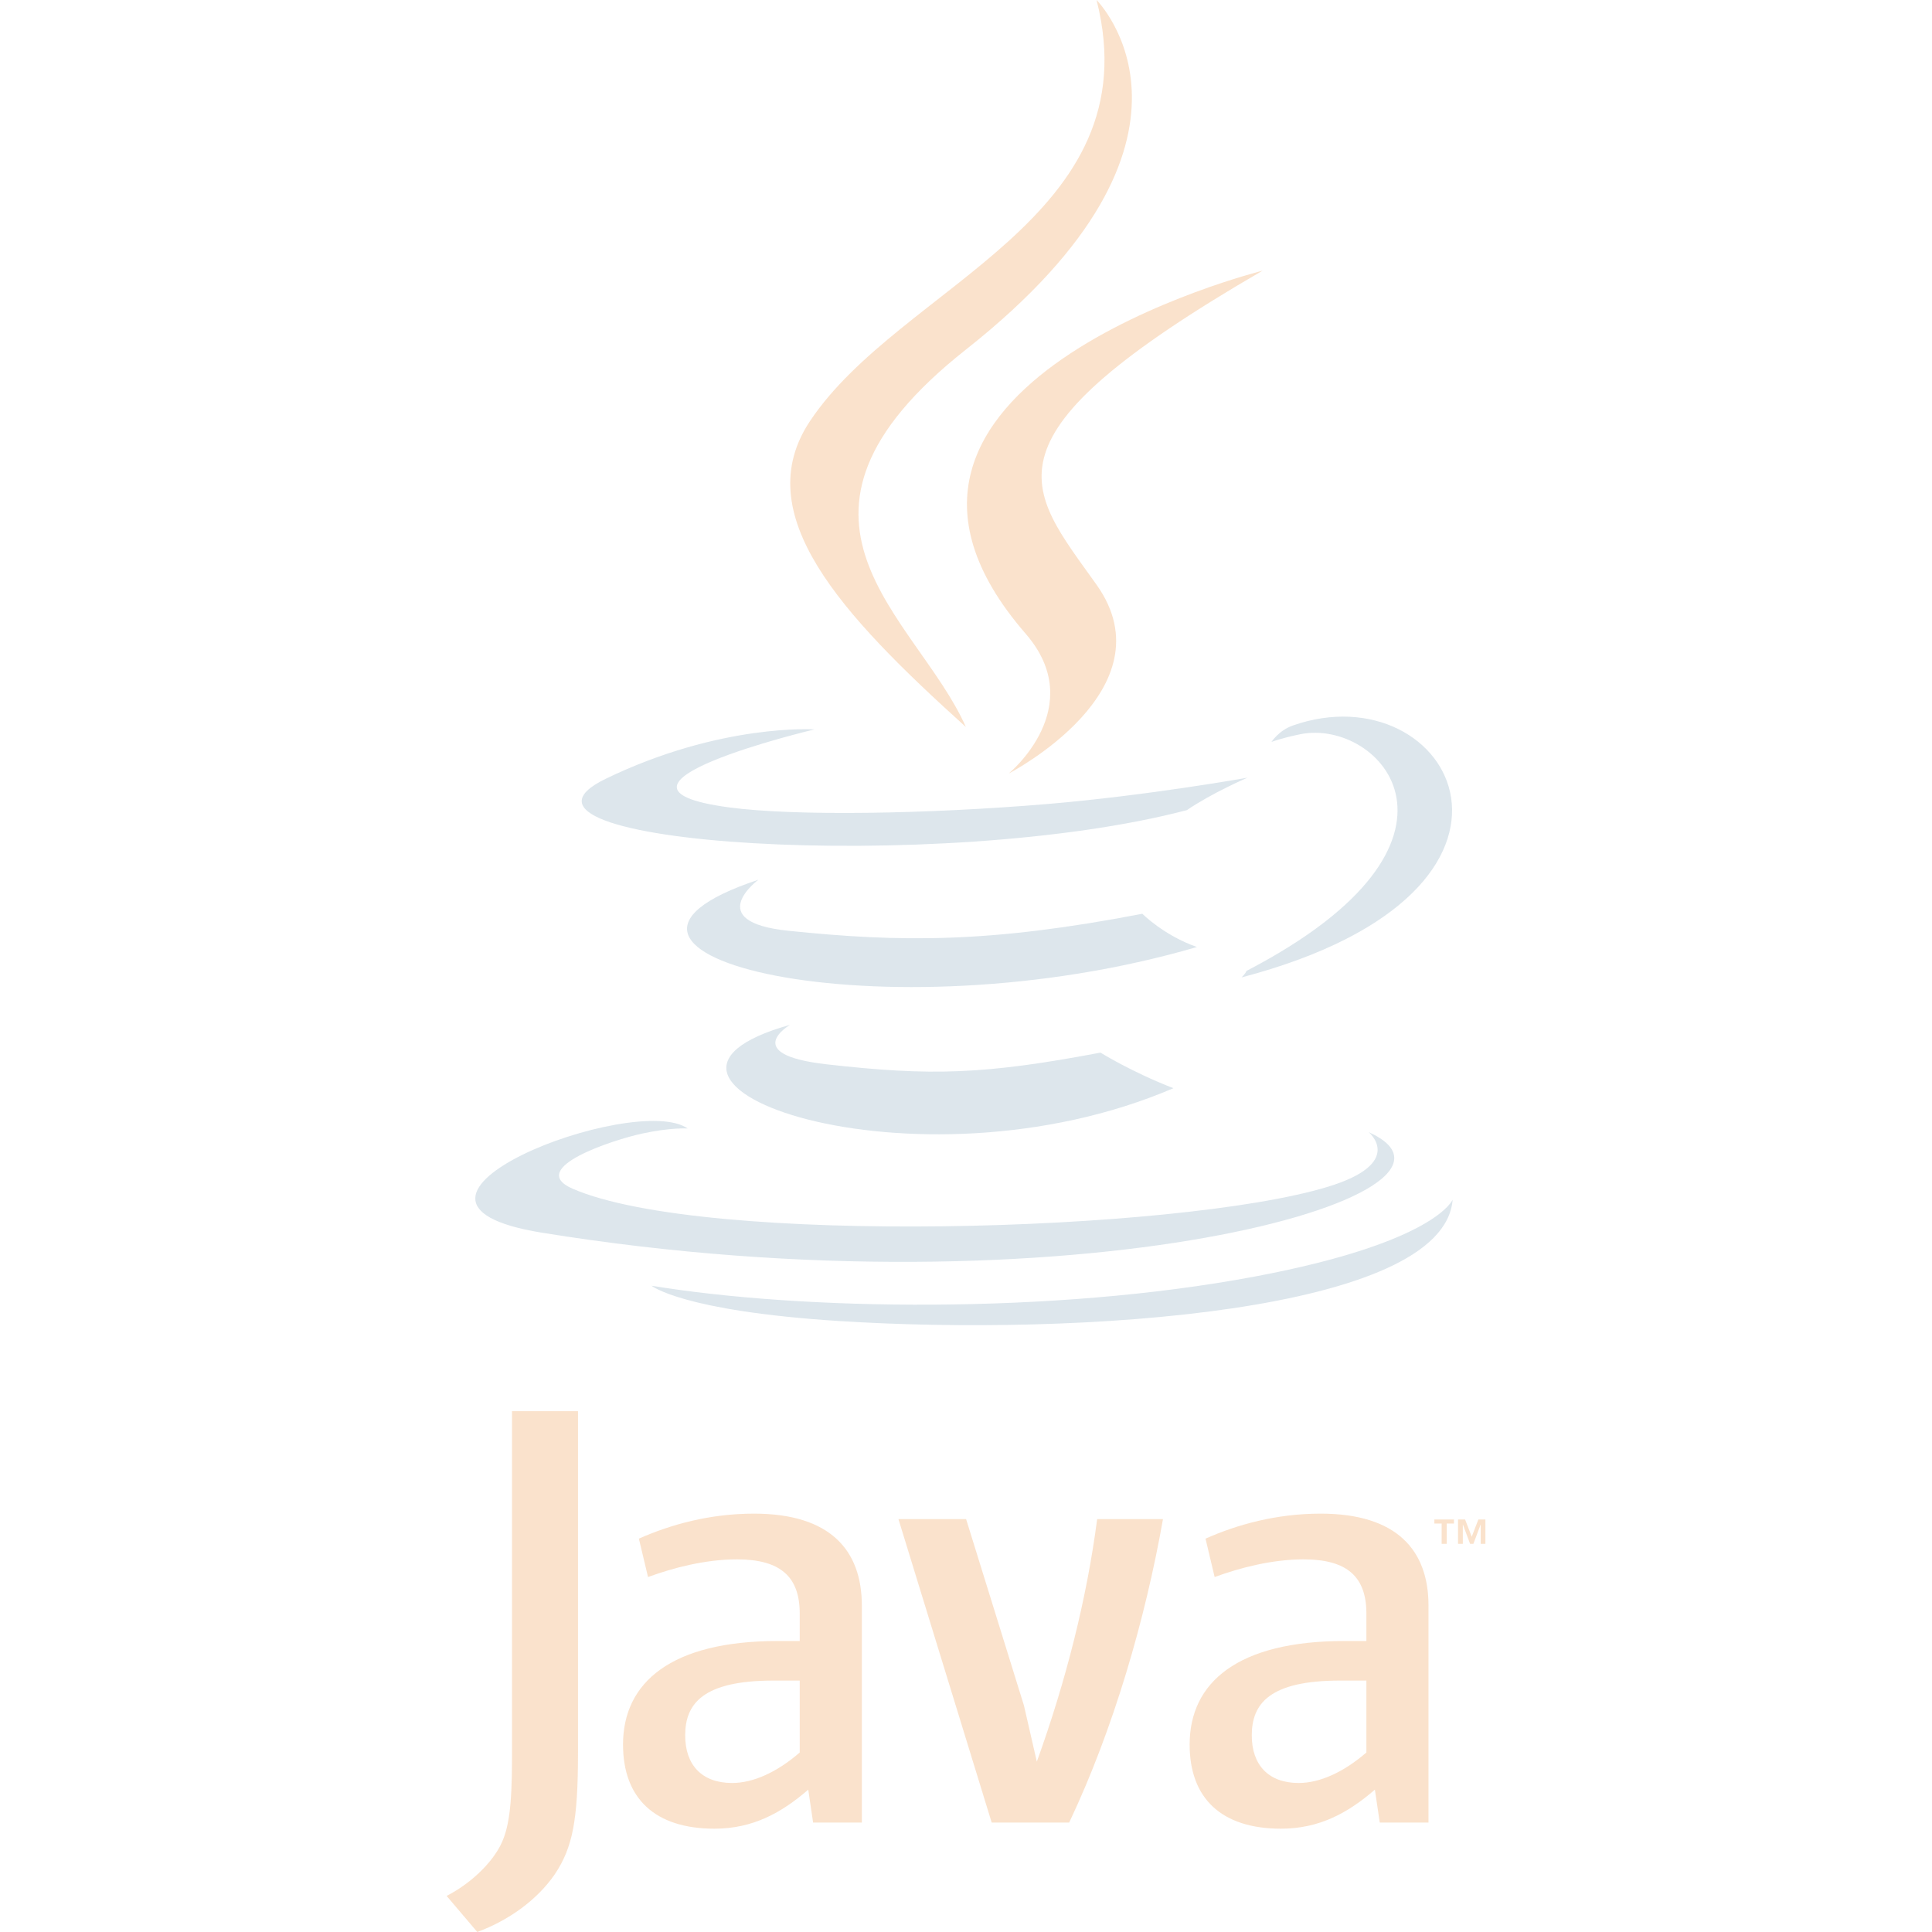
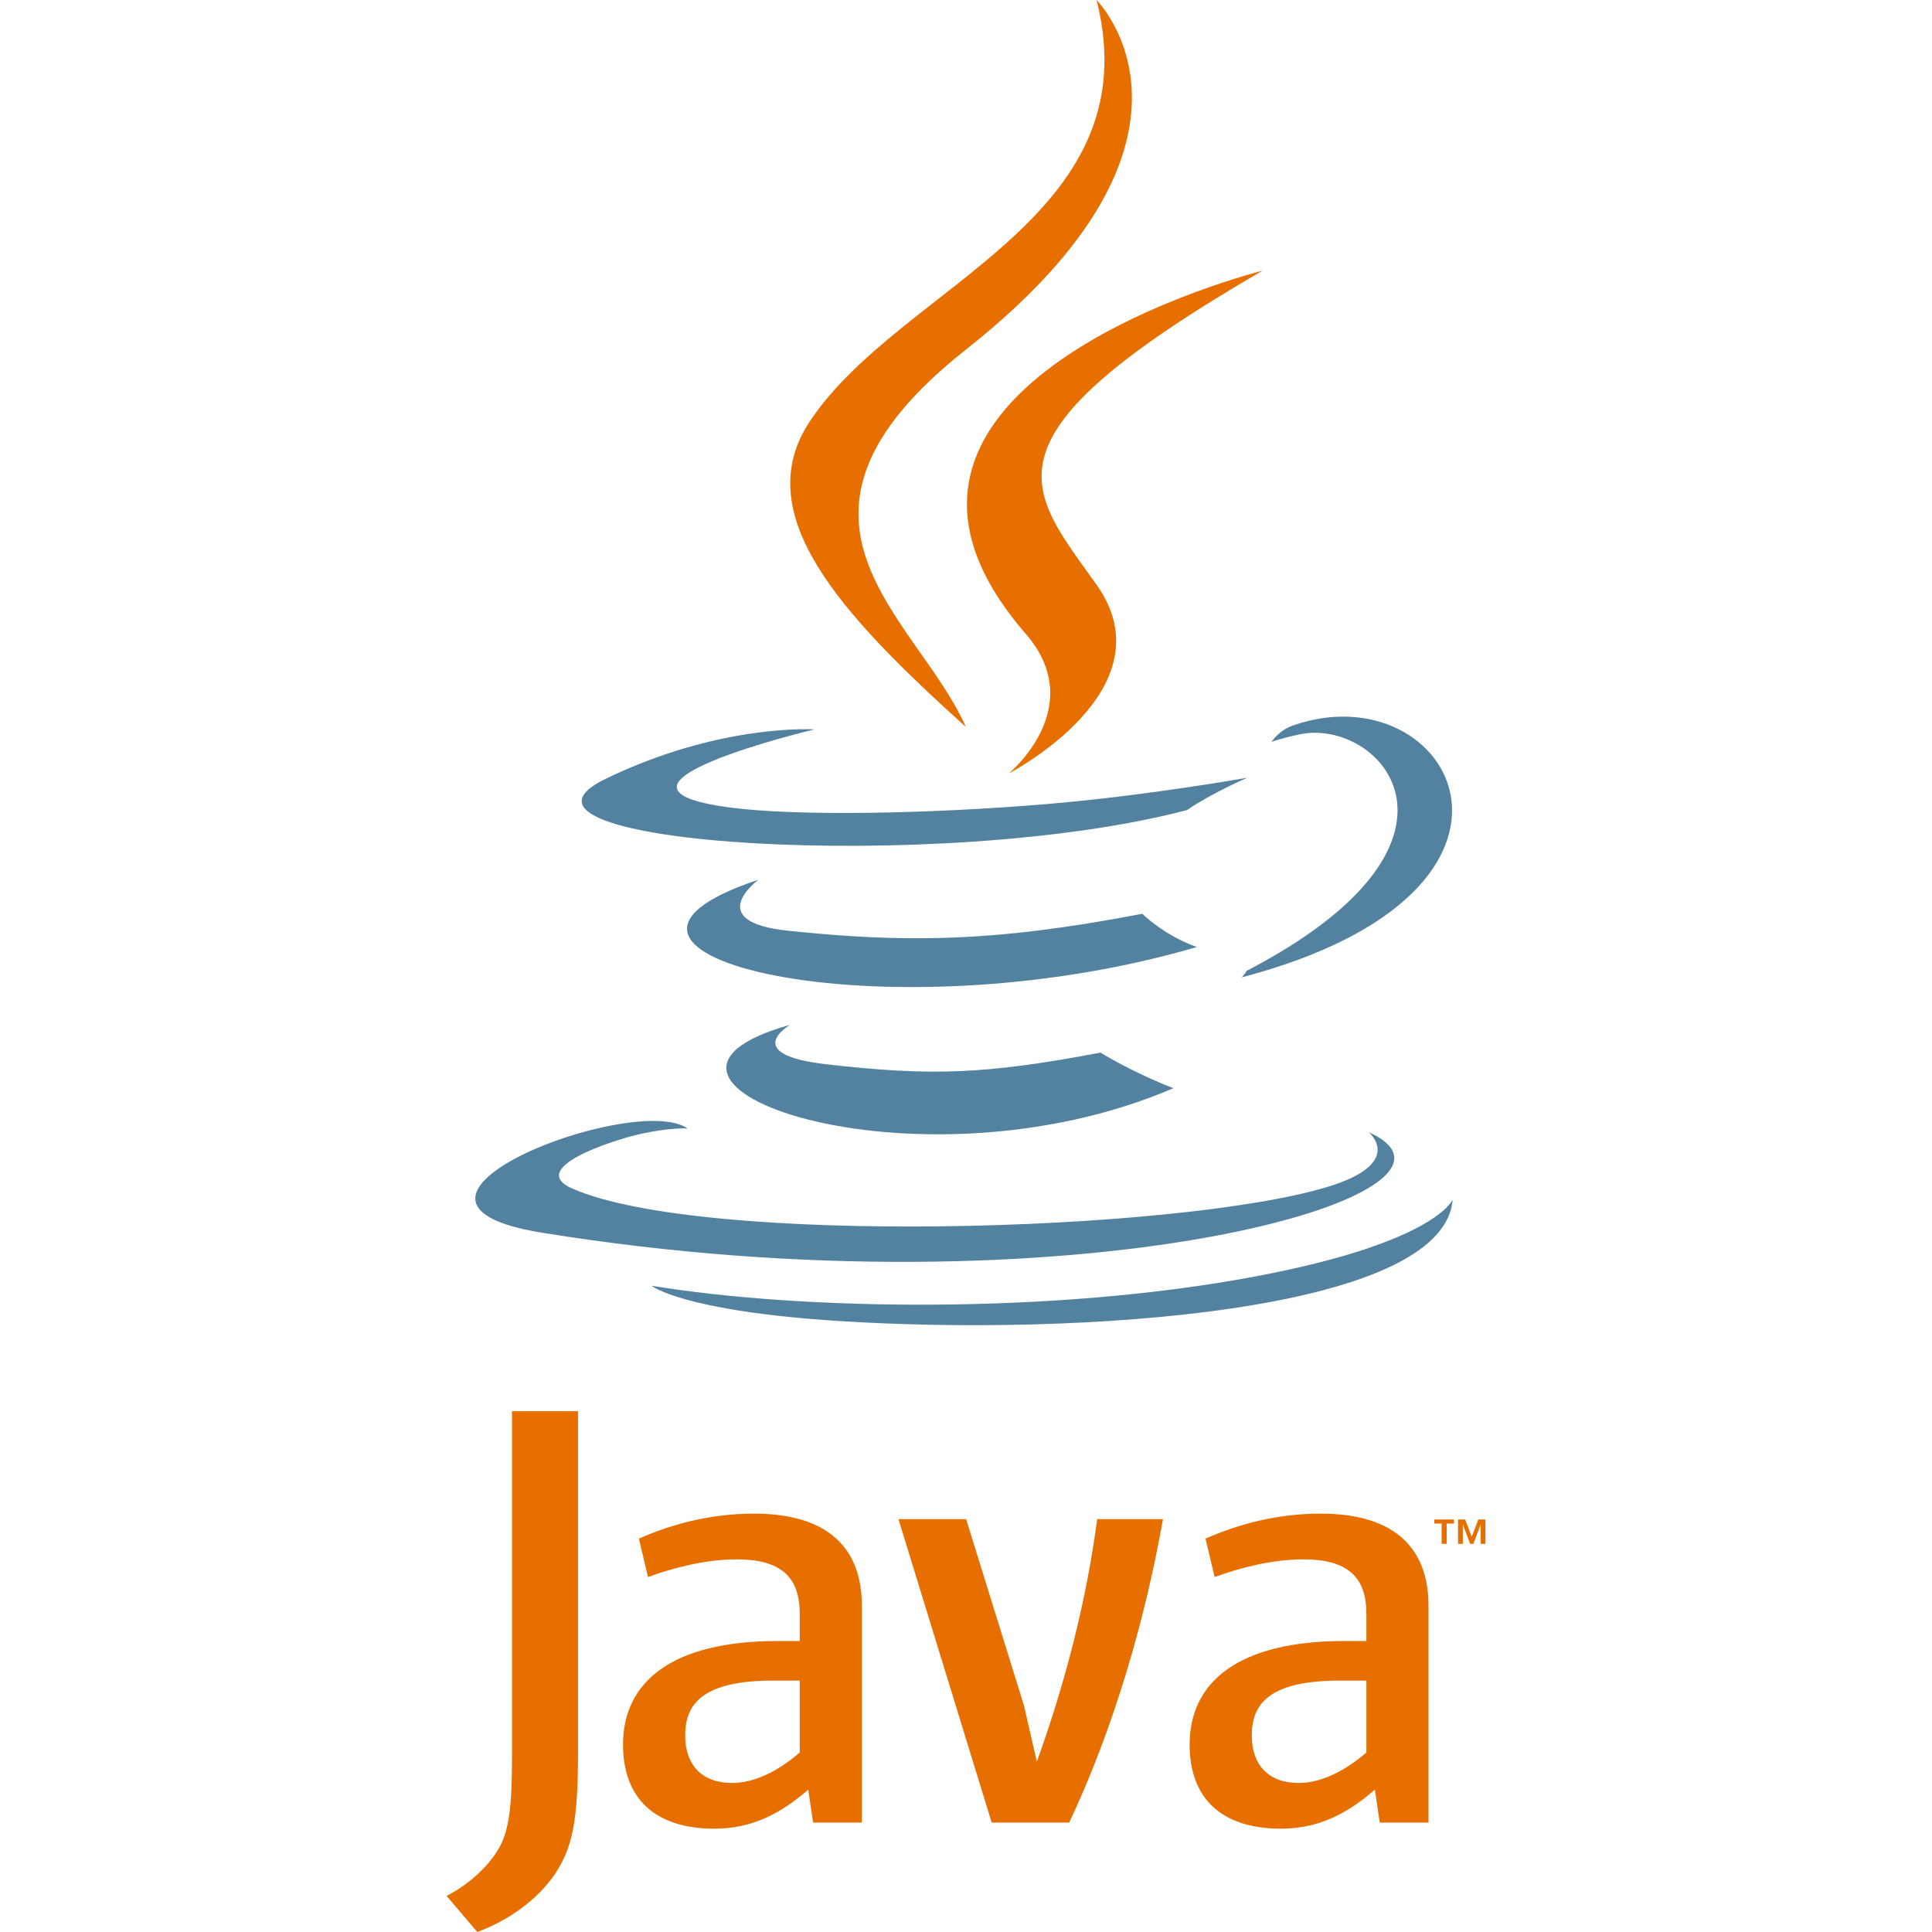
- <svg xmlns="http://www.w3.org/2000/svg" width="800px" height="800px" viewBox="-118.513 4.399 540.906 540.906" opacity="0.2">
+ <svg xmlns="http://www.w3.org/2000/svg" width="800px" height="800px" viewBox="-118.513 4.399 540.906 540.906">
  <path d="M285.104 430.945h-2.037v-1.14h5.486v1.14h-2.025v5.688h-1.424v-5.688zm10.942.297h-.032l-2.02 5.393h-.924l-2.006-5.393h-.024v5.393h-1.343v-6.828h1.976l1.86 4.835 1.854-4.835h1.969v6.828h-1.311l.001-5.393z" fill="#e76f00" />
  <path d="M102.681 291.324s-14.178 8.245 10.09 11.035c29.4 3.354 44.426 2.873 76.825-3.259 0 0 8.518 5.341 20.414 9.967-72.63 31.128-164.376-1.803-107.329-17.743M93.806 250.704s-15.902 11.771 8.384 14.283c31.406 3.24 56.208 3.505 99.125-4.759 0 0 5.937 6.018 15.271 9.309-87.815 25.678-185.624 2.025-122.78-18.833" fill="#5382a1" />
  <path d="M168.625 181.799c17.896 20.604-4.701 39.146-4.701 39.146s45.439-23.458 24.571-52.833c-19.491-27.395-34.438-41.005 46.479-87.934.001-.001-127.013 31.721-66.349 101.621" fill="#e76f00" />
  <path d="M264.684 321.369s10.492 8.646-11.555 15.333c-41.923 12.7-174.488 16.535-211.314.507-13.238-5.76 11.587-13.752 19.396-15.429 8.144-1.766 12.798-1.437 12.798-1.437-14.722-10.371-95.157 20.363-40.857 29.166 148.084 24.015 269.944-10.814 231.532-28.14M109.499 208.617s-67.431 16.016-23.879 21.832c18.389 2.462 55.047 1.905 89.192-.956 27.906-2.354 55.928-7.358 55.928-7.358s-9.84 4.214-16.959 9.074c-68.475 18.01-200.756 9.631-162.674-8.79 32.206-15.568 58.392-13.802 58.392-13.802M230.462 276.231c69.608-36.171 37.425-70.932 14.96-66.248-5.506 1.146-7.961 2.139-7.961 2.139s2.045-3.202 5.947-4.588c44.441-15.624 78.619 46.081-14.346 70.521 0 0 1.079-.962 1.4-1.824" fill="#5382a1" />
  <path d="M188.495 4.399s38.55 38.562-36.563 97.862c-60.233 47.567-13.735 74.689-.025 105.678-35.158-31.723-60.96-59.647-43.65-85.637 25.406-38.151 95.792-56.648 80.238-117.903" fill="#e76f00" />
  <path d="M116.339 374.246c66.815 4.277 169.417-2.373 171.846-33.987 0 0-4.67 11.984-55.219 21.503-57.027 10.731-127.364 9.479-169.081 2.601.002-.002 8.541 7.067 52.454 9.883" fill="#5382a1" />
  <path d="M105.389 495.049c-6.303 5.467-12.96 8.536-18.934 8.536-8.527 0-13.134-5.113-13.134-13.314 0-8.871 4.937-15.357 24.739-15.357h7.328l.001 20.135m17.392 19.623V453.93c0-15.518-8.85-25.756-30.188-25.756-12.457 0-23.369 3.076-32.238 6.999l2.56 10.752c6.983-2.563 16.022-4.949 24.894-4.949 12.292 0 17.58 4.949 17.58 15.181v7.678h-6.135c-29.865 0-43.337 11.593-43.337 28.993 0 15.018 8.878 23.554 25.594 23.554 10.745 0 18.766-4.437 26.264-10.929l1.361 9.221 13.645-.002zM180.824 514.672h-21.691l-26.106-84.96h18.944l16.198 52.199 3.601 15.699c8.195-22.698 13.992-45.726 16.891-67.898h18.427c-4.938 27.976-13.822 58.684-26.264 84.96M264.038 495.049c-6.315 5.467-12.983 8.536-18.958 8.536-8.512 0-13.131-5.113-13.131-13.314 0-8.871 4.947-15.357 24.748-15.357h7.341v20.135m17.39 19.623V453.93c0-15.518-8.871-25.756-30.186-25.756-12.465 0-23.381 3.076-32.246 6.999l2.557 10.752c6.985-2.563 16.041-4.949 24.906-4.949 12.283 0 17.579 4.949 17.579 15.181v7.678h-6.146c-29.873 0-43.34 11.593-43.34 28.993 0 15.018 8.871 23.554 25.584 23.554 10.752 0 18.77-4.437 26.28-10.929l1.366 9.221 13.646-.002zM36.847 529.099c-4.958 7.239-12.966 12.966-21.733 16.206L6.527 535.2c6.673-3.424 12.396-8.954 15.055-14.104 2.3-4.581 3.252-10.485 3.252-24.604v-96.995h18.478v95.666c-.001 18.875-1.51 26.5-6.465 33.936" fill="#e76f00" />
</svg>
